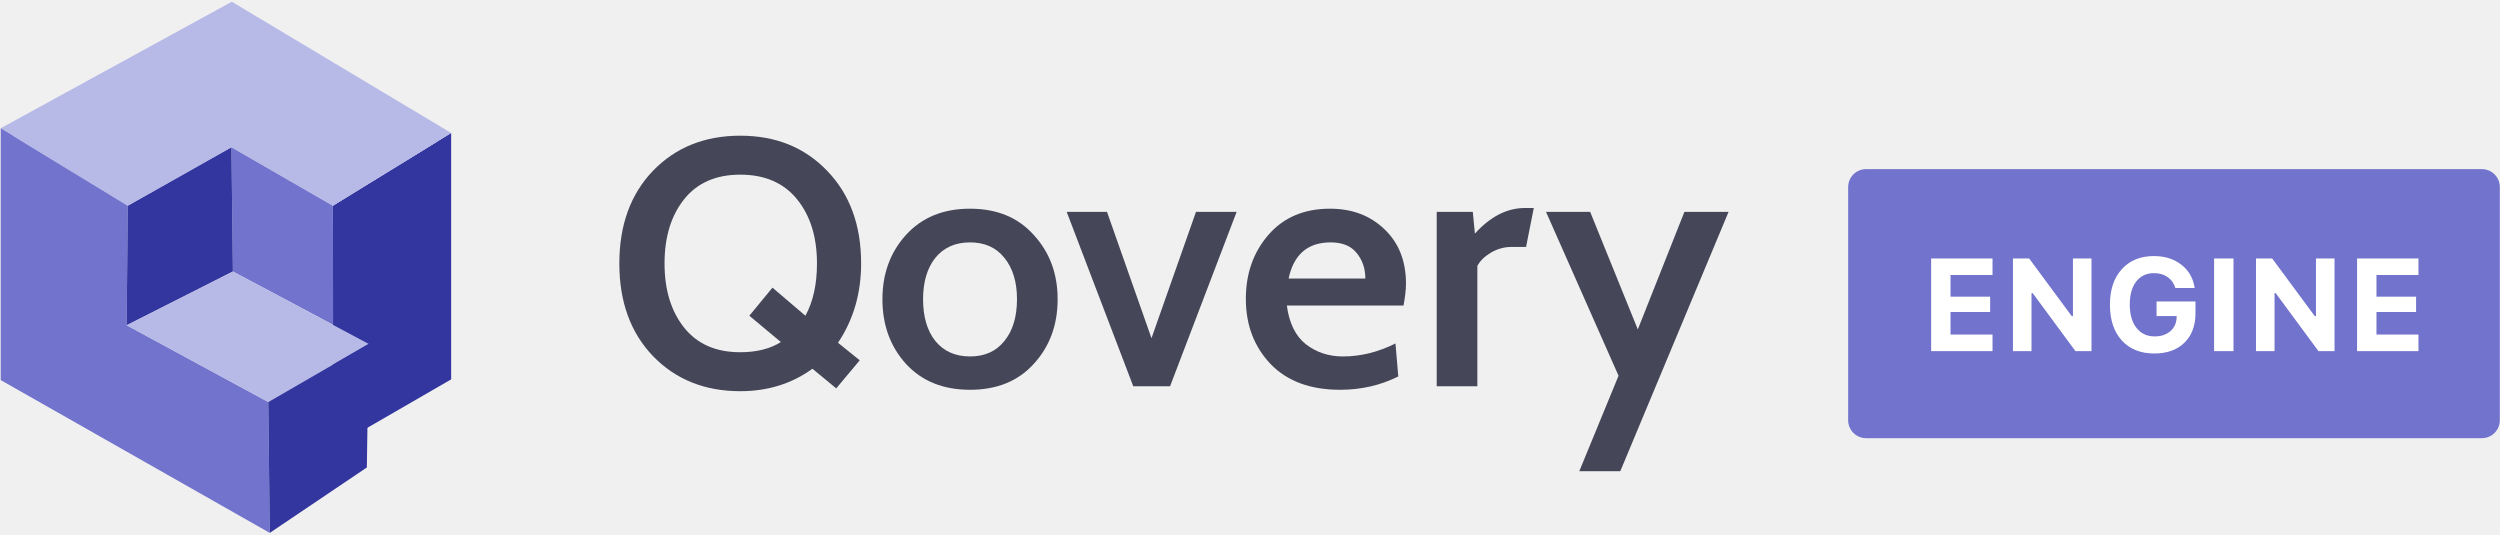
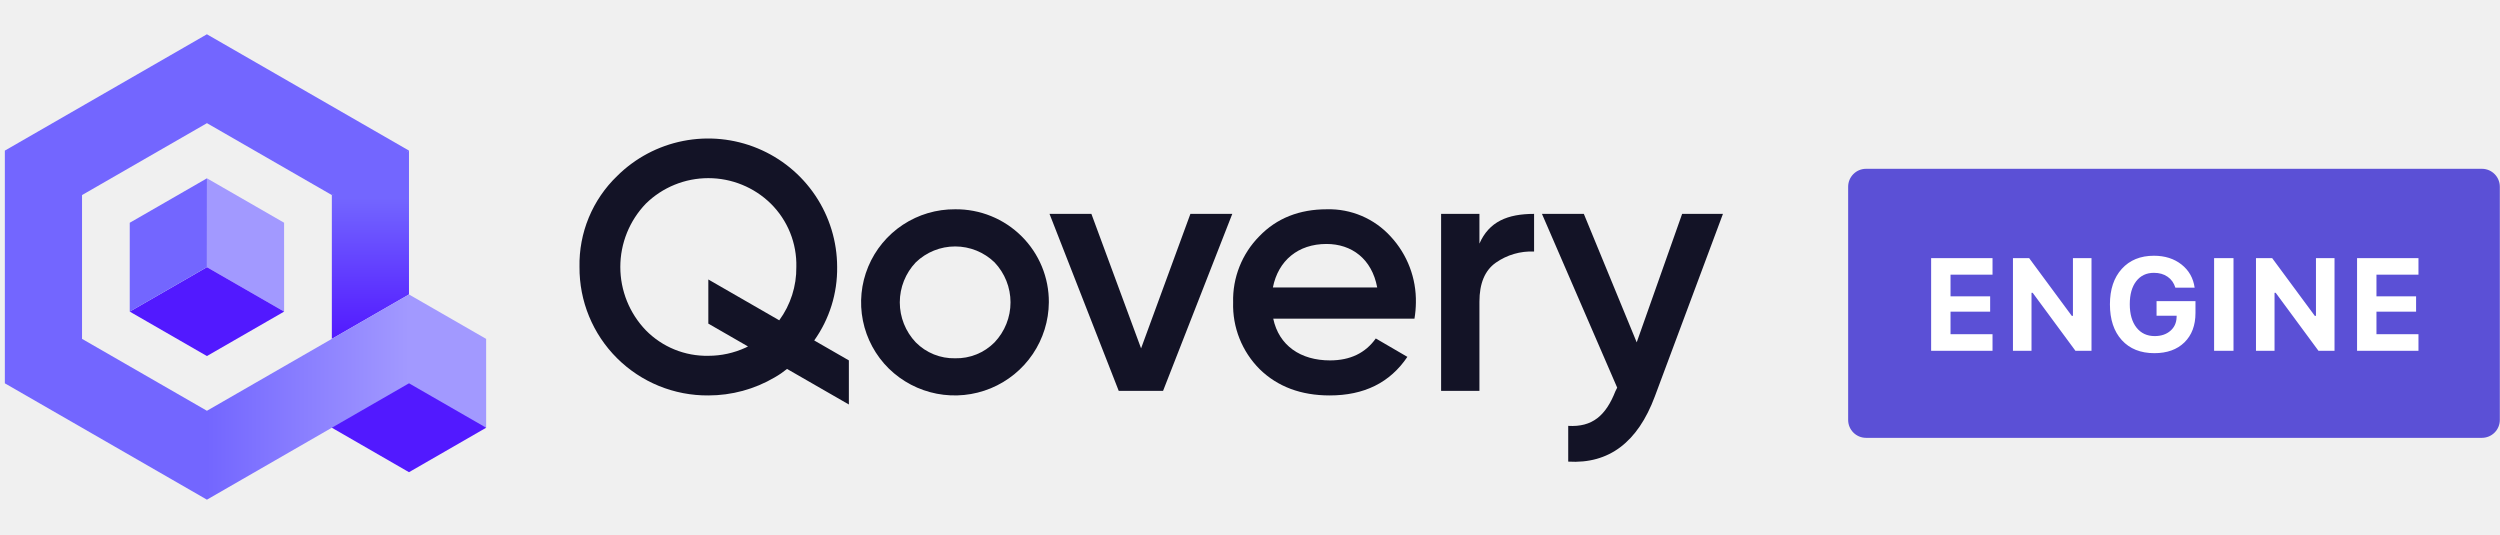
<svg xmlns="http://www.w3.org/2000/svg" width="941" height="201" viewBox="0 0 941 201" fill="none">
-   <path d="M323.599 135.619L314.762 146.187L305.793 138.789C298.055 144.426 288.998 147.244 278.622 147.244C265.257 147.244 254.309 142.841 245.78 134.034C237.338 125.227 233.118 113.603 233.118 99.16C233.118 84.717 237.338 73.092 245.78 64.286C254.309 55.479 265.257 51.076 278.622 51.076C291.988 51.076 302.891 55.479 311.333 64.286C319.862 73.092 324.127 84.717 324.127 99.16C324.127 110.432 321.225 120.384 315.422 129.014L323.599 135.619ZM278.622 65.739C269.477 65.739 262.443 68.821 257.519 74.986C252.594 81.15 250.132 89.208 250.132 99.16C250.132 109.111 252.594 117.169 257.519 123.334C262.443 129.499 269.477 132.581 278.622 132.581C284.778 132.581 289.878 131.304 293.922 128.75L282.052 118.843L290.757 108.275L303.155 118.843C306.057 113.559 307.508 106.998 307.508 99.16C307.508 89.208 305.002 81.15 299.99 74.986C294.978 68.821 287.855 65.739 278.622 65.739Z" fill="#454658" />
-   <path d="M389.125 136.94C383.233 143.457 375.232 146.715 365.119 146.715C355.007 146.715 346.961 143.457 340.982 136.94C335.091 130.423 332.145 122.321 332.145 112.634C332.145 103.035 335.091 94.977 340.982 88.46C346.961 81.855 355.007 78.552 365.119 78.552C375.232 78.552 383.233 81.855 389.125 88.46C395.104 94.977 398.094 103.035 398.094 112.634C398.094 122.321 395.104 130.423 389.125 136.94ZM378.045 97.046C374.968 93.171 370.659 91.234 365.119 91.234C359.58 91.234 355.227 93.171 352.062 97.046C348.984 100.921 347.445 106.117 347.445 112.634C347.445 119.239 348.984 124.479 352.062 128.354C355.227 132.229 359.58 134.166 365.119 134.166C370.659 134.166 374.968 132.229 378.045 128.354C381.211 124.479 382.794 119.239 382.794 112.634C382.794 106.117 381.211 100.921 378.045 97.046Z" fill="#454658" />
-   <path d="M465.471 79.741L440.41 145.394H426.561L401.501 79.741H416.669L433.42 127.297L450.171 79.741H465.471Z" fill="#454658" />
-   <path d="M528.291 115.012H484.369C485.249 121.617 487.623 126.46 491.492 129.543C495.449 132.625 500.109 134.166 505.473 134.166C512.156 134.166 518.751 132.537 525.258 129.278L526.313 141.696C519.63 145.042 512.332 146.715 504.418 146.715C493.163 146.715 484.413 143.457 478.17 136.94C472.015 130.423 468.937 122.277 468.937 112.502C468.937 102.991 471.751 94.977 477.379 88.46C483.094 81.855 490.832 78.552 500.593 78.552C508.946 78.552 515.805 81.15 521.169 86.346C526.533 91.454 529.215 98.279 529.215 106.821C529.215 108.935 528.907 111.665 528.291 115.012ZM500.857 91.234C492.239 91.234 486.963 95.769 485.029 104.84H513.914C513.914 101.053 512.815 97.839 510.617 95.197C508.507 92.555 505.253 91.234 500.857 91.234Z" fill="#454658" />
-   <path d="M577.314 78.288L574.412 92.951H568.873C566.235 92.951 563.685 93.656 561.222 95.065C558.848 96.474 557.134 98.147 556.078 100.084V145.394H540.778V79.741H554.364L555.155 87.931C560.959 81.502 567.246 78.288 574.017 78.288H577.314Z" fill="#454658" />
-   <path d="M650.635 79.741L609.878 177.362H594.446L609.219 141.431L581.916 79.741H598.535L616.473 123.994L634.016 79.741H650.635Z" fill="#454658" />
-   <path d="M125.304 77.431V168.524L169.82 142.793V50.048L125.304 77.431Z" fill="#33369F" />
-   <path d="M87.246 0.649L0.276 48.259L47.952 77.431L87.109 55.415L125.304 77.431L169.82 50.048L87.246 0.649Z" fill="#B7B9E7" />
-   <path d="M0.276 48.259L48.089 77.431L47.677 122.428L100.985 151.324L101.535 200.586L0.276 143.068V48.259Z" fill="#7173CD" />
-   <path d="M87.109 55.414L125.304 77.431C125.304 77.431 125.408 123.037 125.408 122.349C128.183 123.684 87.658 102.2 87.658 102.2L87.109 55.414Z" fill="#7173CD" />
-   <path d="M47.677 122.427L87.658 102.2L87.109 55.414L48.089 77.431L47.677 122.427Z" fill="#33369F" />
-   <path d="M100.985 151.324L47.677 122.427L87.658 102.199L138.769 129.445L100.985 151.324Z" fill="#B7B9E7" />
-   <path d="M101.535 200.586L138.082 175.955L138.769 129.445L100.985 151.324L101.535 200.586Z" fill="#33369F" />
-   <path d="M4.96 51.149C19.249 59.956 33.8 68.632 48.089 77.439C61.141 70.146 74.061 62.709 87.113 55.416C99.891 62.709 112.539 70.138 125.317 77.431C138.369 69.175 151.57 61.481 164.557 53.282L87.121 6.703C59.78 21.564 32.438 36.288 4.96 51.149Z" fill="#B7B9E7" />
-   <rect x="695.643" y="63.659" width="245.291" height="101.267" rx="6.751" fill="#7173CD" />
-   <path d="M749.988 125.925V132.161H726.878V97.278H749.988V103.515H734.178V111.662H749.093V117.44H734.178V125.925H749.988ZM764.661 132.161H757.675V97.278H763.767L779.819 119.011H780.254V97.278H787.24V132.161H781.196L765.097 110.332H764.661V132.161ZM826.378 117.923C826.378 122.581 824.992 126.271 822.22 128.995C819.448 131.702 815.677 133.056 810.906 133.056C805.717 133.056 801.631 131.42 798.65 128.149C795.669 124.877 794.178 120.389 794.178 114.684C794.178 109.059 795.669 104.603 798.65 101.316C801.631 98.028 805.66 96.384 810.737 96.384C814.863 96.384 818.32 97.48 821.108 99.672C823.896 101.863 825.548 104.772 826.063 108.398H818.811C818.263 106.626 817.288 105.256 815.886 104.289C814.484 103.306 812.768 102.814 810.737 102.814C807.917 102.814 805.693 103.87 804.065 105.981C802.453 108.076 801.648 110.953 801.648 114.611C801.648 118.334 802.486 121.267 804.162 123.411C805.854 125.554 808.142 126.626 811.027 126.626C813.412 126.626 815.362 125.981 816.877 124.692C818.392 123.402 819.19 121.702 819.27 119.591L819.295 118.963H811.728V113.475H826.378V117.923ZM840.689 132.161H833.388V97.278H840.689V132.161ZM856.136 132.161H849.149V97.278H855.241L871.293 119.011H871.728V97.278H878.714V132.161H872.671L856.571 110.332H856.136V132.161ZM910.31 125.925V132.161H887.199V97.278H910.31V103.515H894.5V111.662H909.415V117.44H894.5V125.925H910.31Z" fill="white" />
+   <path d="M153.942 110.839L148.073 147.654L182.988 161.009L182.983 127.556L153.942 110.839Z" fill="#A299FF" />
+   <path d="M1.824 144.28V56.69L30.879 65.878V127.55L77.888 154.616L81.4 167.969L77.888 188.073L1.824 144.28Z" fill="#7366FF" />
+   <path d="M77.895 46.357L30.879 73.418L1.824 56.69L77.878 12.901L153.942 56.69L137.893 69.441L124.904 73.423L77.895 46.357Z" fill="#7366FF" />
+   <path d="M182.997 160.997L153.942 177.736L124.905 160.997V127.552L182.997 160.997Z" fill="#5219FF" />
+   <path d="M77.895 67.116L77.878 100.564L106.941 117.287L106.936 83.834L77.895 67.116Z" fill="#A299FF" />
+   <path d="M77.878 100.565L48.834 117.287L77.883 134.018L106.941 117.287L77.878 100.565Z" fill="#5219FF" />
+   <path d="M77.895 67.116L48.837 83.847L48.834 117.287L77.878 100.564L77.895 67.116Z" fill="#7366FF" />
+   <path d="M153.942 56.69V110.839L124.905 127.552V73.423L153.942 56.69Z" fill="url(#paint0_linear)" />
+   <path d="M153.95 110.821L77.888 154.616V188.073L153.942 144.275L153.95 110.821Z" fill="url(#paint1_linear)" />
+   <path d="M334.543 138.718C329.574 133.818 326.184 127.551 324.805 120.718C323.427 113.886 324.123 106.799 326.805 100.363C329.487 93.928 334.032 88.436 339.86 84.59C345.688 80.744 352.534 78.719 359.522 78.774C364.155 78.725 368.752 79.596 373.044 81.338C377.336 83.079 381.237 85.656 384.52 88.918C387.803 92.179 390.401 96.06 392.164 100.333C393.926 104.607 394.817 109.188 394.786 113.809C394.729 120.743 392.626 127.508 388.74 133.259C384.854 139.01 379.356 143.494 372.932 146.15C366.508 148.806 359.443 149.518 352.616 148.196C345.789 146.875 339.504 143.578 334.543 138.718V138.718ZM359.522 134.856C362.273 134.92 365.008 134.42 367.558 133.389C370.107 132.358 372.419 130.817 374.349 128.862C378.209 124.795 380.36 119.408 380.36 113.809C380.36 108.209 378.209 102.822 374.349 98.755C370.376 94.911 365.057 92.761 359.522 92.761C353.986 92.761 348.667 94.911 344.694 98.755C340.834 102.822 338.683 108.209 338.683 113.809C338.683 119.408 340.834 124.795 344.694 128.862C346.624 130.818 348.936 132.359 351.486 133.39C354.036 134.42 356.771 134.92 359.522 134.856Z" fill="#131326" />
+   <path d="M448.068 80.506H463.83L437.782 147.111H421.085L395.038 80.506H410.801L429.501 131.125L448.068 80.506Z" fill="#131326" />
+   <path d="M479.244 119.937C481.382 130.061 489.53 135.656 500.617 135.656C508.23 135.656 513.974 132.857 517.847 127.396L529.736 134.323C523.191 144.047 513.44 148.843 500.483 148.843C489.663 148.843 480.847 145.513 474.169 138.986C470.864 135.693 468.271 131.761 466.548 127.431C464.825 123.101 464.009 118.465 464.15 113.809C464.029 109.207 464.842 104.627 466.541 100.346C468.239 96.066 470.788 92.171 474.035 88.898C480.58 82.104 489.129 78.774 499.415 78.774C503.927 78.654 508.411 79.509 512.561 81.279C516.711 83.05 520.428 85.694 523.457 89.032C529.732 95.799 533.131 104.728 532.941 113.942C532.918 115.951 532.739 117.955 532.407 119.937L479.244 119.937ZM518.382 108.214C516.378 97.423 508.765 91.828 499.281 91.828C488.595 91.828 481.114 98.09 479.111 108.214H518.382Z" fill="#131326" />
+   <path d="M556.859 91.696C560.465 83.436 567.411 80.506 577.429 80.506V94.678C572.285 94.449 567.211 95.93 563.003 98.889C558.862 101.819 556.859 106.748 556.859 113.543V147.111H542.432V80.506H556.859V91.696Z" fill="#131326" />
+   <path d="M633.155 80.506H648.516L622.869 149.243C616.458 166.426 605.638 174.685 590.276 173.753V160.299C599.36 160.832 604.436 156.436 608.043 147.244L608.71 145.913L580.392 80.506H596.155L616.057 128.862L633.155 80.506Z" fill="#131326" />
+   <path d="M319.514 135.651L306.474 128.143C312.214 120.068 315.236 110.384 315.102 100.487C315.09 90.924 312.238 81.579 306.907 73.63C301.575 65.681 294.002 59.485 285.144 55.823C276.285 52.161 266.538 51.197 257.131 53.053C247.724 54.909 239.078 59.502 232.285 66.252C227.687 70.677 224.056 76.003 221.619 81.894C219.183 87.786 217.993 94.116 218.126 100.487C218.077 106.851 219.298 113.161 221.717 119.05C224.136 124.939 227.706 130.29 232.218 134.79C236.731 139.29 242.096 142.85 248.001 145.263C253.906 147.675 260.234 148.892 266.615 148.843C275.4 148.846 284.026 146.5 291.593 142.049C293.228 141.114 294.785 140.049 296.248 138.865L319.514 152.253L319.514 135.651ZM266.615 133.924C262.248 134.007 257.909 133.199 253.867 131.55C249.824 129.9 246.162 127.444 243.105 124.332C236.934 117.92 233.487 109.376 233.487 100.487C233.487 91.599 236.934 83.055 243.105 76.643C249.378 70.496 257.821 67.052 266.615 67.052C275.409 67.052 283.851 70.496 290.124 76.643C293.272 79.754 295.748 83.475 297.402 87.575C299.055 91.675 299.851 96.069 299.741 100.487C299.83 107.697 297.573 114.74 293.309 120.562L266.615 105.192V121.809L281.542 130.402C280.982 130.697 280.64 130.859 280.64 130.859C276.241 132.878 271.457 133.923 266.615 133.924Z" fill="#131326" />
+   <rect x="695.643" y="63.537" width="245.291" height="101.267" rx="6.751" fill="#5B50D6" />
+   <path d="M749.988 125.802V132.039H726.877V97.156H749.988V103.393H734.178V111.54H749.093V117.317H734.178V125.802H749.988ZM764.661 132.039H757.675V97.156H763.767L779.818 118.889H780.254V97.156H787.24V132.039H781.196L765.097 110.21H764.661V132.039ZM826.378 117.801C826.378 122.458 824.992 126.149 822.22 128.872C819.448 131.58 815.677 132.934 810.906 132.934C805.717 132.934 801.631 131.298 798.65 128.026C795.669 124.755 794.178 120.266 794.178 114.561C794.178 108.937 795.669 104.481 798.65 101.193C801.631 97.906 805.66 96.262 810.737 96.262C814.863 96.262 818.32 97.358 821.108 99.549C823.896 101.741 825.548 104.65 826.063 108.276H818.811C818.263 106.503 817.288 105.134 815.886 104.167C814.484 103.184 812.768 102.692 810.737 102.692C807.917 102.692 805.693 103.748 804.065 105.859C802.453 107.954 801.648 110.831 801.648 114.489C801.648 118.212 802.486 121.145 804.162 123.288C805.854 125.432 808.142 126.503 811.027 126.503C813.412 126.503 815.362 125.859 816.877 124.569C818.392 123.28 819.19 121.58 819.27 119.469L819.295 118.84H811.728V113.353H826.378V117.801ZM840.689 132.039H833.388V97.156H840.689V132.039ZM856.136 132.039H849.149V97.156H855.241L871.293 118.889H871.728V97.156H878.714V132.039H872.671L856.571 110.21H856.136V132.039ZM910.31 125.802V132.039H887.199V97.156H910.31V103.393H894.5V111.54H909.415V117.317H894.5V125.802H910.31Z" fill="white" />
+   <defs>
+     <linearGradient id="paint0_linear" x1="139.424" y1="56.69" x2="139.424" y2="127.553" gradientUnits="userSpaceOnUse">
+       <stop offset="0.25" stop-color="#7366FF" />
+       <stop offset="1" stop-color="#5219FF" />
+     </linearGradient>
+     <linearGradient id="paint1_linear" x1="77.887" y1="149.448" x2="153.95" y2="149.448" gradientUnits="userSpaceOnUse">
+       <stop stop-color="#7366FF" />
+       <stop offset="1" stop-color="#A299FF" />
+     </linearGradient>
+   </defs>
</svg>
